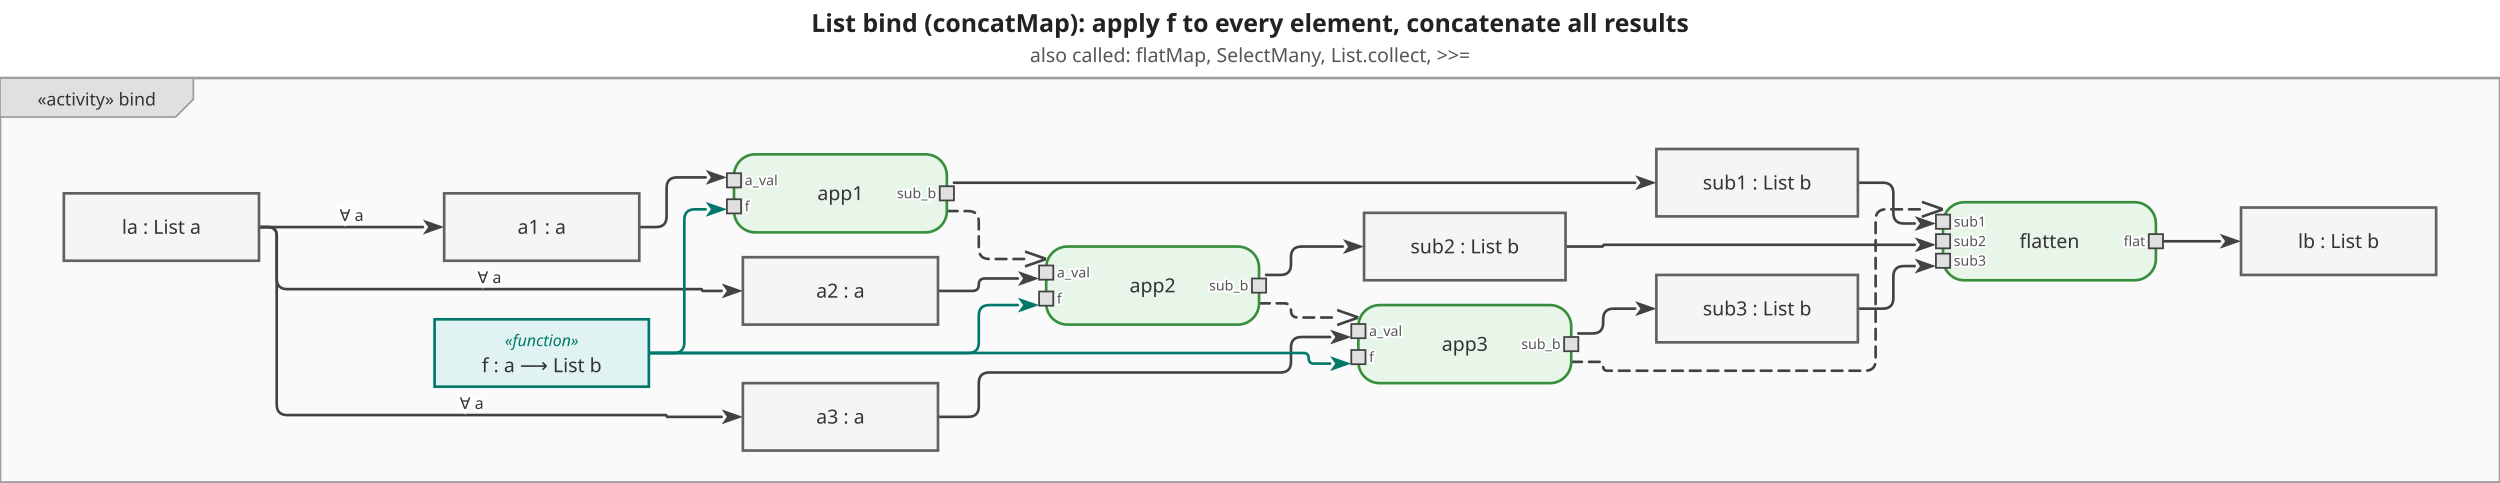
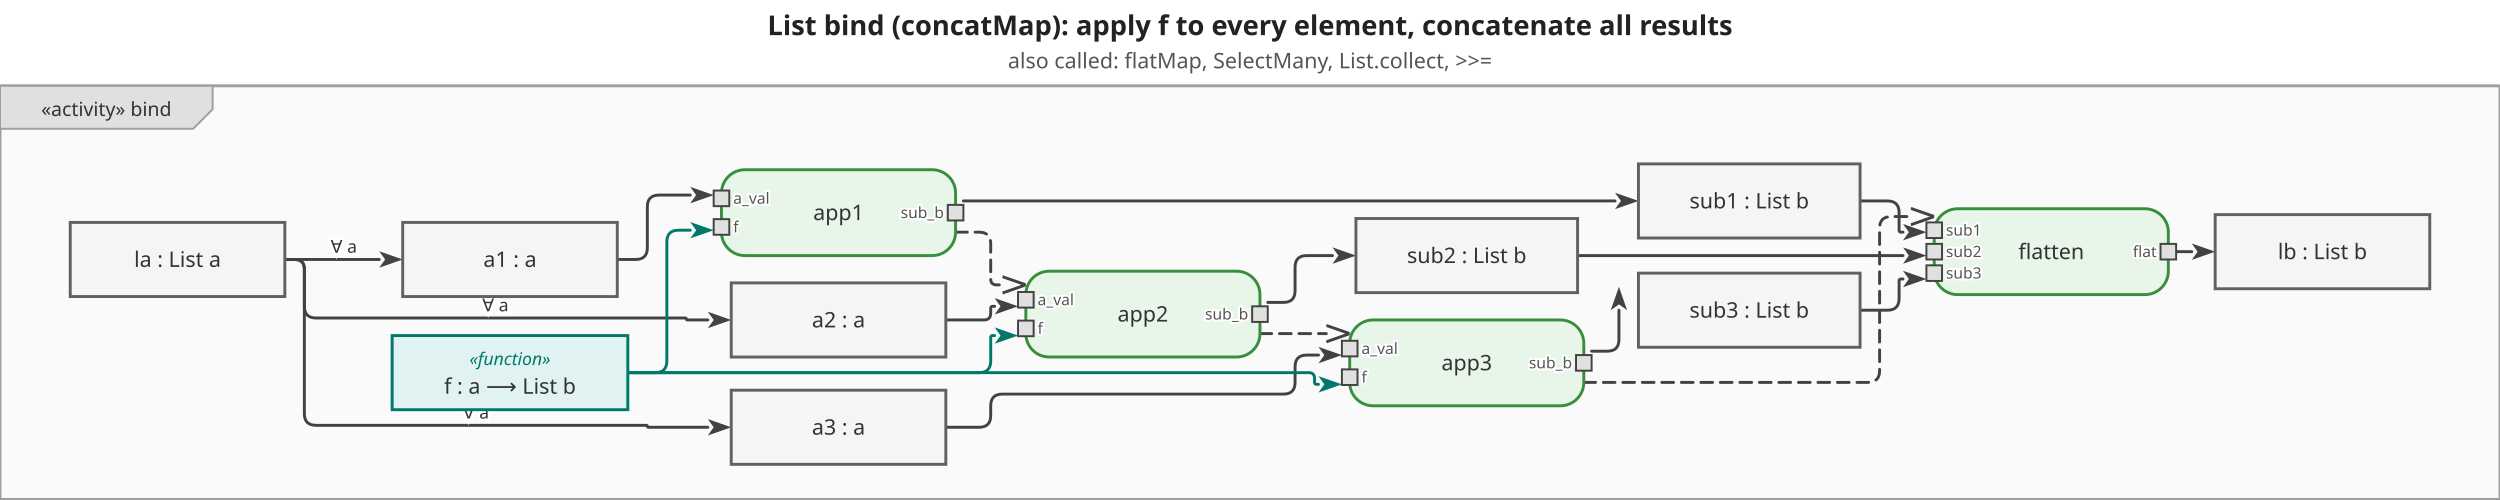
- <svg xmlns="http://www.w3.org/2000/svg" viewBox="0 0 1409.4 272" width="1409.4" height="272">
+ <svg xmlns="http://www.w3.org/2000/svg" viewBox="0 0 1281.4 256" width="1281.4" height="256">
  <defs>
    <marker id="arrowFilled" viewBox="0 0 10 10" refX="0" refY="5" markerWidth="8" markerHeight="8" orient="auto-start-reverse">
      <path d="M0,1.5 L10,5 L0,8.5 L2.5,5 Z" fill="#424242" />
    </marker>
    <marker id="arrowOpen" viewBox="0 0 10 10" refX="0" refY="5" markerWidth="8" markerHeight="8" orient="auto-start-reverse">
      <path d="M0,1.5 L10,5 L0,8.5" fill="none" stroke="#424242" stroke-width="1.25" />
    </marker>
    <marker id="arrowHof" viewBox="0 0 10 10" refX="0" refY="5" markerWidth="8" markerHeight="8" orient="auto-start-reverse">
      <path d="M0,1.5 L10,5 L0,8.5 L2.5,5 Z" fill="#00796b" />
    </marker>
  </defs>
-   <rect width="1409.4" height="272" fill="white" />
-   <text x="704.7" y="18" text-anchor="middle" font-size="14" font-weight="bold" font-family="sans-serif" fill="#222">List bind (concatMap): apply f to every element, concatenate all results</text>
-   <text x="704.7" y="35" text-anchor="middle" font-size="11" font-weight="normal" font-family="sans-serif" fill="#555">also called: flatMap, SelectMany, List.collect, &gt;&gt;=</text>
+   <rect width="1281.4" height="256" fill="white" />
+   <text x="640.7" y="18" text-anchor="middle" font-size="14" font-weight="bold" font-family="sans-serif" fill="#222">List bind (concatMap): apply f to every element, concatenate all results</text>
+   <text x="640.7" y="35" text-anchor="middle" font-size="11" font-weight="normal" font-family="sans-serif" fill="#555">also called: flatMap, SelectMany, List.collect, &gt;&gt;=</text>
  <g transform="translate(0,44)">
-     <rect x="0" y="0" width="1409.4" height="228" fill="#fafafa" stroke="#9e9e9e" stroke-width="1.5" />
+     <rect x="0" y="0" width="1281.4" height="212" fill="#fafafa" stroke="#9e9e9e" stroke-width="1.5" />
    <g class="diagram-frame-tab tab-activity">
      <path d="M0,0 L109,0 L109,12 L99,22 L0,22 Z" fill="#e0e0e0" stroke="#9e9e9e" stroke-width="1" />
      <text x="54.5" y="12" text-anchor="middle" font-size="10" font-family="sans-serif" dominant-baseline="middle" fill="#333">«activity» bind</text>
    </g>
    <g class="edge">
-       <path d="M146.0,84.0 L238.4,84.0" fill="none" stroke="#424242" stroke-width="1.5" stroke-linejoin="round" stroke-linecap="round" marker-end="url(#arrowFilled)" />
-       <text x="198.2" y="78" text-anchor="middle" dominant-baseline="middle" font-size="9" font-family="sans-serif" fill="#333" stroke="white" stroke-width="3" paint-order="stroke fill">∀ a</text>
+       <path d="M146.0,89.0 L194.4,89.0" fill="none" stroke="#424242" stroke-width="1.5" stroke-linejoin="round" stroke-linecap="round" marker-end="url(#arrowFilled)" />
+       <text x="176.2" y="83" text-anchor="middle" dominant-baseline="middle" font-size="9" font-family="sans-serif" fill="#333" stroke="white" stroke-width="3" paint-order="stroke fill">∀ a</text>
    </g>
    <g class="edge">
-       <path d="M146.0,84.0 L151.0,84.0 Q156.0,84.0 156.0,89.0 L156.0,113.0 Q156.0,119.0 162.0,119.0 L395.3,119.0 Q395.8,119.0 395.8,119.5 L395.8,119.5 Q395.8,120.0 396.3,120.0 L406.8,120.0" fill="none" stroke="#424242" stroke-width="1.5" stroke-linejoin="round" stroke-linecap="round" marker-end="url(#arrowFilled)" />
-       <text x="275.9" y="113" text-anchor="middle" dominant-baseline="middle" font-size="9" font-family="sans-serif" fill="#333" stroke="white" stroke-width="3" paint-order="stroke fill">∀ a</text>
+       <path d="M146.0,89.0 L151.0,89.0 Q156.0,89.0 156.0,94.0 L156.0,113.0 Q156.0,119.0 162.0,119.0 L351.3,119.0 Q351.8,119.0 351.8,119.5 L351.8,119.5 Q351.8,120.0 352.3,120.0 L362.8,120.0" fill="none" stroke="#424242" stroke-width="1.5" stroke-linejoin="round" stroke-linecap="round" marker-end="url(#arrowFilled)" />
+       <text x="253.9" y="113" text-anchor="middle" dominant-baseline="middle" font-size="9" font-family="sans-serif" fill="#333" stroke="white" stroke-width="3" paint-order="stroke fill">∀ a</text>
    </g>
    <g class="edge">
-       <path d="M146.0,84.0 L151.0,84.0 Q156.0,84.0 156.0,89.0 L156.0,184.0 Q156.0,190.0 162.0,190.0 L375.3,190.0 Q375.8,190.0 375.8,190.5 L375.8,190.5 Q375.8,191.0 376.3,191.0 L406.8,191.0" fill="none" stroke="#424242" stroke-width="1.5" stroke-linejoin="round" stroke-linecap="round" marker-end="url(#arrowFilled)" />
-       <text x="265.9" y="184" text-anchor="middle" dominant-baseline="middle" font-size="9" font-family="sans-serif" fill="#333" stroke="white" stroke-width="3" paint-order="stroke fill">∀ a</text>
+       <path d="M146.0,89.0 L151.0,89.0 Q156.0,89.0 156.0,94.0 L156.0,168.0 Q156.0,174.0 162.0,174.0 L331.3,174.0 Q331.8,174.0 331.8,174.5 L331.8,174.5 Q331.8,175.0 332.3,175.0 L362.8,175.0" fill="none" stroke="#424242" stroke-width="1.5" stroke-linejoin="round" stroke-linecap="round" marker-end="url(#arrowFilled)" />
+       <text x="243.9" y="168" text-anchor="middle" dominant-baseline="middle" font-size="9" font-family="sans-serif" fill="#333" stroke="white" stroke-width="3" paint-order="stroke fill">∀ a</text>
    </g>
    <g class="edge">
-       <path d="M360.4,84.0 L369.8,84.0 Q375.8,84.0 375.8,78.0 L375.8,62.0 Q375.8,56.0 381.8,56.0 L397.8,56.0" fill="none" stroke="#424242" stroke-width="1.5" stroke-linejoin="round" stroke-linecap="round" marker-end="url(#arrowFilled)" />
+       <path d="M316.4,89.0 L325.8,89.0 Q331.8,89.0 331.8,83.0 L331.8,62.0 Q331.8,56.0 337.8,56.0 L353.8,56.0" fill="none" stroke="#424242" stroke-width="1.5" stroke-linejoin="round" stroke-linecap="round" marker-end="url(#arrowFilled)" />
    </g>
    <g class="edge hof-edge">
-       <path d="M365.8,155.0 L379.8,155.0 Q385.8,155.0 385.8,149.0 L385.8,80.0 Q385.8,74.0 391.8,74.0 L397.8,74.0" fill="none" stroke="#00796b" stroke-width="1.5" stroke-linejoin="round" stroke-linecap="round" marker-end="url(#arrowHof)" />
+       <path d="M321.8,147.0 L335.8,147.0 Q341.8,147.0 341.8,141.0 L341.8,80.0 Q341.8,74.0 347.8,74.0 L353.8,74.0" fill="none" stroke="#00796b" stroke-width="1.5" stroke-linejoin="round" stroke-linecap="round" marker-end="url(#arrowHof)" />
    </g>
    <g class="edge">
-       <path d="M537.8,59.0 L921.8,59.0" fill="none" stroke="#424242" stroke-width="1.5" stroke-linejoin="round" stroke-linecap="round" marker-end="url(#arrowFilled)" />
+       <path d="M493.8,59.0 L827.8,59.0" fill="none" stroke="#424242" stroke-width="1.5" stroke-linejoin="round" stroke-linecap="round" marker-end="url(#arrowFilled)" />
    </g>
    <g class="edge">
-       <path d="M528.8,120.0 L548.3,120.0 Q551.8,120.0 551.8,116.5 L551.8,116.5 Q551.8,113.0 555.3,113.0 L573.8,113.0" fill="none" stroke="#424242" stroke-width="1.5" stroke-linejoin="round" stroke-linecap="round" marker-end="url(#arrowFilled)" />
+       <path d="M484.8,120.0 L504.3,120.0 Q507.8,120.0 507.8,116.5 L507.8,114.0 Q507.8,113.0 508.8,113.0 L509.8,113.0" fill="none" stroke="#424242" stroke-width="1.5" stroke-linejoin="round" stroke-linecap="round" marker-end="url(#arrowFilled)" />
    </g>
    <g class="edge hof-edge">
-       <path d="M365.8,155.0 L545.8,155.0 Q551.8,155.0 551.8,149.0 L551.8,134.0 Q551.8,128.0 557.8,128.0 L573.8,128.0" fill="none" stroke="#00796b" stroke-width="1.5" stroke-linejoin="round" stroke-linecap="round" marker-end="url(#arrowHof)" />
+       <path d="M321.8,147.0 L501.8,147.0 Q507.8,147.0 507.8,141.0 L507.8,129.0 Q507.8,128.0 508.8,128.0 L509.8,128.0" fill="none" stroke="#00796b" stroke-width="1.5" stroke-linejoin="round" stroke-linecap="round" marker-end="url(#arrowHof)" />
    </g>
    <g class="edge">
-       <path d="M713.8,111.0 L721.8,111.0 Q727.8,111.0 727.8,105.0 L727.8,101.0 Q727.8,95.0 733.8,95.0 L757.0,95.0" fill="none" stroke="#424242" stroke-width="1.5" stroke-linejoin="round" stroke-linecap="round" marker-end="url(#arrowFilled)" />
+       <path d="M649.8,111.0 L657.8,111.0 Q663.8,111.0 663.8,105.0 L663.8,93.0 Q663.8,87.0 669.8,87.0 L683.0,87.0" fill="none" stroke="#424242" stroke-width="1.5" stroke-linejoin="round" stroke-linecap="round" marker-end="url(#arrowFilled)" />
    </g>
    <g class="edge">
-       <path d="M528.8,191.0 L545.8,191.0 Q551.8,191.0 551.8,185.0 L551.8,172.0 Q551.8,166.0 557.8,166.0 L721.8,166.0 Q727.8,166.0 727.8,160.0 L727.8,152.0 Q727.8,146.0 733.8,146.0 L749.8,146.0" fill="none" stroke="#424242" stroke-width="1.5" stroke-linejoin="round" stroke-linecap="round" marker-end="url(#arrowFilled)" />
+       <path d="M484.8,175.0 L501.8,175.0 Q507.8,175.0 507.8,169.0 L507.8,164.0 Q507.8,158.0 513.8,158.0 L657.8,158.0 Q663.8,158.0 663.8,152.0 L663.8,144.0 Q663.8,138.0 669.8,138.0 L675.8,138.0" fill="none" stroke="#424242" stroke-width="1.5" stroke-linejoin="round" stroke-linecap="round" marker-end="url(#arrowFilled)" />
    </g>
    <g class="edge hof-edge">
-       <path d="M365.8,155.0 L734.8,155.0 Q737.8,155.0 737.8,158.0 L737.8,158.0 Q737.8,161.0 740.8,161.0 L749.8,161.0" fill="none" stroke="#00796b" stroke-width="1.5" stroke-linejoin="round" stroke-linecap="round" marker-end="url(#arrowHof)" />
+       <path d="M321.8,147.0 L670.8,147.0 Q673.8,147.0 673.8,150.0 L673.8,152.0 Q673.8,153.0 674.8,153.0 L675.8,153.0" fill="none" stroke="#00796b" stroke-width="1.5" stroke-linejoin="round" stroke-linecap="round" marker-end="url(#arrowHof)" />
    </g>
    <g class="edge">
-       <path d="M889.8,144.0 L897.8,144.0 Q903.8,144.0 903.8,138.0 L903.8,136.0 Q903.8,130.0 909.8,130.0 L921.8,130.0" fill="none" stroke="#424242" stroke-width="1.5" stroke-linejoin="round" stroke-linecap="round" marker-end="url(#arrowFilled)" />
+       <path d="M815.8,136.0 L823.8,136.0 Q829.8,136.0 829.8,130.0 L829.8,115.0 L829.8,115.0" fill="none" stroke="#424242" stroke-width="1.5" stroke-linejoin="round" stroke-linecap="round" marker-end="url(#arrowFilled)" />
    </g>
    <g class="edge">
-       <path d="M1047.4,59.0 L1061.4,59.0 Q1067.4,59.0 1067.4,65.0 L1067.4,76.0 Q1067.4,82.0 1073.4,82.0 L1079.4,82.0" fill="none" stroke="#424242" stroke-width="1.5" stroke-linejoin="round" stroke-linecap="round" marker-end="url(#arrowFilled)" />
+       <path d="M953.4,59.0 L967.4,59.0 Q973.4,59.0 973.4,65.0 L973.4,74.0 Q973.4,75.0 974.4,75.0 L975.4,75.0" fill="none" stroke="#424242" stroke-width="1.5" stroke-linejoin="round" stroke-linecap="round" marker-end="url(#arrowFilled)" />
    </g>
    <g class="edge">
-       <path d="M882.6,95.0 L903.3,95.0 Q903.8,95.0 903.8,94.5 L903.8,94.5 Q903.8,94.0 904.3,94.0 L1079.4,94.0" fill="none" stroke="#424242" stroke-width="1.5" stroke-linejoin="round" stroke-linecap="round" marker-end="url(#arrowFilled)" />
+       <path d="M808.6,87.0 L975.4,87.0" fill="none" stroke="#424242" stroke-width="1.5" stroke-linejoin="round" stroke-linecap="round" marker-end="url(#arrowFilled)" />
    </g>
    <g class="edge">
-       <path d="M1047.4,130.0 L1061.4,130.0 Q1067.4,130.0 1067.4,124.0 L1067.4,112.0 Q1067.4,106.0 1073.4,106.0 L1079.4,106.0" fill="none" stroke="#424242" stroke-width="1.5" stroke-linejoin="round" stroke-linecap="round" marker-end="url(#arrowFilled)" />
+       <path d="M953.4,115.0 L967.4,115.0 Q973.4,115.0 973.4,109.0 L973.4,100.0 Q973.4,99.0 974.4,99.0 L975.4,99.0" fill="none" stroke="#424242" stroke-width="1.5" stroke-linejoin="round" stroke-linecap="round" marker-end="url(#arrowFilled)" />
    </g>
    <g class="edge">
-       <path d="M1219.4,92.0 L1251.4,92.0" fill="none" stroke="#424242" stroke-width="1.5" stroke-linejoin="round" stroke-linecap="round" marker-end="url(#arrowFilled)" />
+       <path d="M1115.4,85.0 L1123.4,85.0" fill="none" stroke="#424242" stroke-width="1.5" stroke-linejoin="round" stroke-linecap="round" marker-end="url(#arrowFilled)" />
    </g>
    <g class="edge">
-       <path d="M533.8,75.0 L545.8,75.0 Q551.8,75.0 551.8,81.0 L551.8,96.0 Q551.8,102.0 557.8,102.0 L577.8,102.0" fill="none" stroke="#424242" stroke-width="1.5" stroke-linejoin="round" stroke-linecap="round" marker-end="url(#arrowOpen)" stroke-dasharray="6,4" />
+       <path d="M489.8,75.0 L501.8,75.0 Q507.8,75.0 507.8,81.0 L507.8,99.0 Q507.8,102.0 510.8,102.0 L513.8,102.0" fill="none" stroke="#424242" stroke-width="1.5" stroke-linejoin="round" stroke-linecap="round" marker-end="url(#arrowOpen)" stroke-dasharray="6,4" />
    </g>
    <g class="edge">
-       <path d="M709.8,127.0 L723.8,127.0 Q727.8,127.0 727.8,131.0 L727.8,131.0 Q727.8,135.0 731.8,135.0 L753.8,135.0" fill="none" stroke="#424242" stroke-width="1.5" stroke-linejoin="round" stroke-linecap="round" marker-end="url(#arrowOpen)" stroke-dasharray="6,4" />
+       <path d="M645.8,127.0 L679.8,127.0" fill="none" stroke="#424242" stroke-width="1.5" stroke-linejoin="round" stroke-linecap="round" marker-end="url(#arrowOpen)" stroke-dasharray="6,4" />
    </g>
    <g class="edge">
-       <path d="M885.8,160.0 L901.3,160.0 Q903.8,160.0 903.8,162.5 L903.8,162.5 Q903.8,165.0 906.3,165.0 L1051.4,165.0 Q1057.4,165.0 1057.4,159.0 L1057.4,80.0 Q1057.4,74.0 1063.4,74.0 L1083.4,74.0" fill="none" stroke="#424242" stroke-width="1.5" stroke-linejoin="round" stroke-linecap="round" marker-end="url(#arrowOpen)" stroke-dasharray="6,4" />
+       <path d="M811.8,152.0 L957.4,152.0 Q963.4,152.0 963.4,146.0 L963.4,73.0 Q963.4,67.0 969.4,67.0 L979.4,67.0" fill="none" stroke="#424242" stroke-width="1.5" stroke-linejoin="round" stroke-linecap="round" marker-end="url(#arrowOpen)" stroke-dasharray="6,4" />
    </g>
    <g class="action-node">
-       <rect x="413.8" y="43" width="120" height="44" rx="12" fill="#e8f5e9" stroke="#388e3c" stroke-width="1.5" />
-       <text class="action-label" x="473.8" y="65" text-anchor="middle" font-size="11" font-family="sans-serif" dominant-baseline="middle" fill="#333">app1</text>
+       <rect x="369.8" y="43" width="120" height="44" rx="12" fill="#e8f5e9" stroke="#388e3c" stroke-width="1.5" />
+       <text class="action-label" x="429.8" y="65" text-anchor="middle" font-size="11" font-family="sans-serif" dominant-baseline="middle" fill="#333">app1</text>
      <g class="pin pin-in">
-         <rect x="409.8" y="53.667" width="8" height="8" fill="#e0e0e0" stroke="#424242" stroke-width="1" />
-         <text x="419.8" y="57.667" text-anchor="start" font-size="8" font-family="sans-serif" dominant-baseline="middle" fill="#555" stroke="white" stroke-width="2" paint-order="stroke fill">a_val</text>
+         <rect x="365.8" y="53.667" width="8" height="8" fill="#e0e0e0" stroke="#424242" stroke-width="1" />
+         <text x="375.8" y="57.667" text-anchor="start" font-size="8" font-family="sans-serif" dominant-baseline="middle" fill="#555" stroke="white" stroke-width="2" paint-order="stroke fill">a_val</text>
      </g>
      <g class="pin pin-in">
-         <rect x="409.8" y="68.333" width="8" height="8" fill="#e0e0e0" stroke="#424242" stroke-width="1" />
-         <text x="419.8" y="72.333" text-anchor="start" font-size="8" font-family="sans-serif" dominant-baseline="middle" fill="#555" stroke="white" stroke-width="2" paint-order="stroke fill">f</text>
+         <rect x="365.8" y="68.333" width="8" height="8" fill="#e0e0e0" stroke="#424242" stroke-width="1" />
+         <text x="375.8" y="72.333" text-anchor="start" font-size="8" font-family="sans-serif" dominant-baseline="middle" fill="#555" stroke="white" stroke-width="2" paint-order="stroke fill">f</text>
      </g>
      <g class="pin pin-out">
-         <rect x="529.8" y="61" width="8" height="8" fill="#e0e0e0" stroke="#424242" stroke-width="1" />
-         <text x="527.8" y="65" text-anchor="end" font-size="8" font-family="sans-serif" dominant-baseline="middle" fill="#555" stroke="white" stroke-width="2" paint-order="stroke fill">sub_b</text>
+         <rect x="485.8" y="61" width="8" height="8" fill="#e0e0e0" stroke="#424242" stroke-width="1" />
+         <text x="483.8" y="65" text-anchor="end" font-size="8" font-family="sans-serif" dominant-baseline="middle" fill="#555" stroke="white" stroke-width="2" paint-order="stroke fill">sub_b</text>
      </g>
    </g>
    <g class="action-node">
-       <rect x="589.8" y="95" width="120" height="44" rx="12" fill="#e8f5e9" stroke="#388e3c" stroke-width="1.5" />
-       <text class="action-label" x="649.8" y="117" text-anchor="middle" font-size="11" font-family="sans-serif" dominant-baseline="middle" fill="#333">app2</text>
+       <rect x="525.8" y="95" width="120" height="44" rx="12" fill="#e8f5e9" stroke="#388e3c" stroke-width="1.5" />
+       <text class="action-label" x="585.8" y="117" text-anchor="middle" font-size="11" font-family="sans-serif" dominant-baseline="middle" fill="#333">app2</text>
      <g class="pin pin-in">
-         <rect x="585.8" y="105.667" width="8" height="8" fill="#e0e0e0" stroke="#424242" stroke-width="1" />
-         <text x="595.8" y="109.667" text-anchor="start" font-size="8" font-family="sans-serif" dominant-baseline="middle" fill="#555" stroke="white" stroke-width="2" paint-order="stroke fill">a_val</text>
+         <rect x="521.8" y="105.667" width="8" height="8" fill="#e0e0e0" stroke="#424242" stroke-width="1" />
+         <text x="531.8" y="109.667" text-anchor="start" font-size="8" font-family="sans-serif" dominant-baseline="middle" fill="#555" stroke="white" stroke-width="2" paint-order="stroke fill">a_val</text>
      </g>
      <g class="pin pin-in">
-         <rect x="585.8" y="120.333" width="8" height="8" fill="#e0e0e0" stroke="#424242" stroke-width="1" />
-         <text x="595.8" y="124.333" text-anchor="start" font-size="8" font-family="sans-serif" dominant-baseline="middle" fill="#555" stroke="white" stroke-width="2" paint-order="stroke fill">f</text>
+         <rect x="521.8" y="120.333" width="8" height="8" fill="#e0e0e0" stroke="#424242" stroke-width="1" />
+         <text x="531.8" y="124.333" text-anchor="start" font-size="8" font-family="sans-serif" dominant-baseline="middle" fill="#555" stroke="white" stroke-width="2" paint-order="stroke fill">f</text>
      </g>
      <g class="pin pin-out">
-         <rect x="705.8" y="113" width="8" height="8" fill="#e0e0e0" stroke="#424242" stroke-width="1" />
-         <text x="703.8" y="117" text-anchor="end" font-size="8" font-family="sans-serif" dominant-baseline="middle" fill="#555" stroke="white" stroke-width="2" paint-order="stroke fill">sub_b</text>
+         <rect x="641.8" y="113" width="8" height="8" fill="#e0e0e0" stroke="#424242" stroke-width="1" />
+         <text x="639.8" y="117" text-anchor="end" font-size="8" font-family="sans-serif" dominant-baseline="middle" fill="#555" stroke="white" stroke-width="2" paint-order="stroke fill">sub_b</text>
      </g>
    </g>
    <g class="action-node">
-       <rect x="765.8" y="128" width="120" height="44" rx="12" fill="#e8f5e9" stroke="#388e3c" stroke-width="1.5" />
-       <text class="action-label" x="825.8" y="150" text-anchor="middle" font-size="11" font-family="sans-serif" dominant-baseline="middle" fill="#333">app3</text>
+       <rect x="691.8" y="120" width="120" height="44" rx="12" fill="#e8f5e9" stroke="#388e3c" stroke-width="1.5" />
+       <text class="action-label" x="751.8" y="142" text-anchor="middle" font-size="11" font-family="sans-serif" dominant-baseline="middle" fill="#333">app3</text>
      <g class="pin pin-in">
-         <rect x="761.8" y="138.667" width="8" height="8" fill="#e0e0e0" stroke="#424242" stroke-width="1" />
-         <text x="771.8" y="142.667" text-anchor="start" font-size="8" font-family="sans-serif" dominant-baseline="middle" fill="#555" stroke="white" stroke-width="2" paint-order="stroke fill">a_val</text>
+         <rect x="687.8" y="130.667" width="8" height="8" fill="#e0e0e0" stroke="#424242" stroke-width="1" />
+         <text x="697.8" y="134.667" text-anchor="start" font-size="8" font-family="sans-serif" dominant-baseline="middle" fill="#555" stroke="white" stroke-width="2" paint-order="stroke fill">a_val</text>
      </g>
      <g class="pin pin-in">
-         <rect x="761.8" y="153.333" width="8" height="8" fill="#e0e0e0" stroke="#424242" stroke-width="1" />
-         <text x="771.8" y="157.333" text-anchor="start" font-size="8" font-family="sans-serif" dominant-baseline="middle" fill="#555" stroke="white" stroke-width="2" paint-order="stroke fill">f</text>
+         <rect x="687.8" y="145.333" width="8" height="8" fill="#e0e0e0" stroke="#424242" stroke-width="1" />
+         <text x="697.8" y="149.333" text-anchor="start" font-size="8" font-family="sans-serif" dominant-baseline="middle" fill="#555" stroke="white" stroke-width="2" paint-order="stroke fill">f</text>
      </g>
      <g class="pin pin-out">
-         <rect x="881.8" y="146" width="8" height="8" fill="#e0e0e0" stroke="#424242" stroke-width="1" />
-         <text x="879.8" y="150" text-anchor="end" font-size="8" font-family="sans-serif" dominant-baseline="middle" fill="#555" stroke="white" stroke-width="2" paint-order="stroke fill">sub_b</text>
+         <rect x="807.8" y="138" width="8" height="8" fill="#e0e0e0" stroke="#424242" stroke-width="1" />
+         <text x="805.8" y="142" text-anchor="end" font-size="8" font-family="sans-serif" dominant-baseline="middle" fill="#555" stroke="white" stroke-width="2" paint-order="stroke fill">sub_b</text>
      </g>
    </g>
    <g class="action-node">
-       <rect x="1095.4" y="70" width="120" height="44" rx="12" fill="#e8f5e9" stroke="#388e3c" stroke-width="1.5" />
-       <text class="action-label" x="1155.4" y="92" text-anchor="middle" font-size="11" font-family="sans-serif" dominant-baseline="middle" fill="#333">flatten</text>
+       <rect x="991.4" y="63" width="120" height="44" rx="12" fill="#e8f5e9" stroke="#388e3c" stroke-width="1.5" />
+       <text class="action-label" x="1051.4" y="85" text-anchor="middle" font-size="11" font-family="sans-serif" dominant-baseline="middle" fill="#333">flatten</text>
      <g class="pin pin-in">
-         <rect x="1091.4" y="77" width="8" height="8" fill="#e0e0e0" stroke="#424242" stroke-width="1" />
-         <text x="1101.4" y="81" text-anchor="start" font-size="8" font-family="sans-serif" dominant-baseline="middle" fill="#555" stroke="white" stroke-width="2" paint-order="stroke fill">sub1</text>
+         <rect x="987.4" y="70" width="8" height="8" fill="#e0e0e0" stroke="#424242" stroke-width="1" />
+         <text x="997.4" y="74" text-anchor="start" font-size="8" font-family="sans-serif" dominant-baseline="middle" fill="#555" stroke="white" stroke-width="2" paint-order="stroke fill">sub1</text>
      </g>
      <g class="pin pin-in">
-         <rect x="1091.4" y="88" width="8" height="8" fill="#e0e0e0" stroke="#424242" stroke-width="1" />
-         <text x="1101.4" y="92" text-anchor="start" font-size="8" font-family="sans-serif" dominant-baseline="middle" fill="#555" stroke="white" stroke-width="2" paint-order="stroke fill">sub2</text>
+         <rect x="987.4" y="81" width="8" height="8" fill="#e0e0e0" stroke="#424242" stroke-width="1" />
+         <text x="997.4" y="85" text-anchor="start" font-size="8" font-family="sans-serif" dominant-baseline="middle" fill="#555" stroke="white" stroke-width="2" paint-order="stroke fill">sub2</text>
      </g>
      <g class="pin pin-in">
-         <rect x="1091.4" y="99" width="8" height="8" fill="#e0e0e0" stroke="#424242" stroke-width="1" />
-         <text x="1101.4" y="103" text-anchor="start" font-size="8" font-family="sans-serif" dominant-baseline="middle" fill="#555" stroke="white" stroke-width="2" paint-order="stroke fill">sub3</text>
+         <rect x="987.4" y="92" width="8" height="8" fill="#e0e0e0" stroke="#424242" stroke-width="1" />
+         <text x="997.4" y="96" text-anchor="start" font-size="8" font-family="sans-serif" dominant-baseline="middle" fill="#555" stroke="white" stroke-width="2" paint-order="stroke fill">sub3</text>
      </g>
      <g class="pin pin-out">
-         <rect x="1211.4" y="88" width="8" height="8" fill="#e0e0e0" stroke="#424242" stroke-width="1" />
-         <text x="1209.4" y="92" text-anchor="end" font-size="8" font-family="sans-serif" dominant-baseline="middle" fill="#555" stroke="white" stroke-width="2" paint-order="stroke fill">flat</text>
+         <rect x="1107.4" y="81" width="8" height="8" fill="#e0e0e0" stroke="#424242" stroke-width="1" />
+         <text x="1105.4" y="85" text-anchor="end" font-size="8" font-family="sans-serif" dominant-baseline="middle" fill="#555" stroke="white" stroke-width="2" paint-order="stroke fill">flat</text>
      </g>
    </g>
    <g class="object-node">
-       <rect x="36" y="65" width="110" height="38" fill="#f5f5f5" stroke="#616161" stroke-width="1.5" />
-       <text x="91" y="84" text-anchor="middle" font-size="11" font-family="sans-serif" dominant-baseline="middle" fill="#333">la : List a</text>
+       <rect x="36" y="70" width="110" height="38" fill="#f5f5f5" stroke="#616161" stroke-width="1.5" />
+       <text x="91" y="89" text-anchor="middle" font-size="11" font-family="sans-serif" dominant-baseline="middle" fill="#333">la : List a</text>
    </g>
    <g class="object-node hof">
-       <rect x="245" y="136" width="120.8" height="38" fill="#e0f2f1" stroke="#00796b" stroke-width="1.5" />
-       <text x="305.4" y="148" text-anchor="middle" font-size="9" font-style="italic" font-family="sans-serif" dominant-baseline="middle" fill="#00796b">«function»</text>
-       <text x="305.4" y="162" text-anchor="middle" font-size="11" font-family="sans-serif" dominant-baseline="middle" fill="#333">f : a ⟶ List b</text>
+       <rect x="201" y="128" width="120.8" height="38" fill="#e0f2f1" stroke="#00796b" stroke-width="1.5" />
+       <text x="261.4" y="140" text-anchor="middle" font-size="9" font-style="italic" font-family="sans-serif" dominant-baseline="middle" fill="#00796b">«function»</text>
+       <text x="261.4" y="154" text-anchor="middle" font-size="11" font-family="sans-serif" dominant-baseline="middle" fill="#333">f : a ⟶ List b</text>
    </g>
    <g class="object-node">
-       <rect x="250.4" y="65" width="110" height="38" fill="#f5f5f5" stroke="#616161" stroke-width="1.5" />
-       <text x="305.4" y="84" text-anchor="middle" font-size="11" font-family="sans-serif" dominant-baseline="middle" fill="#333">a1 : a</text>
+       <rect x="206.4" y="70" width="110" height="38" fill="#f5f5f5" stroke="#616161" stroke-width="1.5" />
+       <text x="261.4" y="89" text-anchor="middle" font-size="11" font-family="sans-serif" dominant-baseline="middle" fill="#333">a1 : a</text>
    </g>
    <g class="object-node">
-       <rect x="418.8" y="101" width="110" height="38" fill="#f5f5f5" stroke="#616161" stroke-width="1.5" />
-       <text x="473.8" y="120" text-anchor="middle" font-size="11" font-family="sans-serif" dominant-baseline="middle" fill="#333">a2 : a</text>
+       <rect x="374.8" y="101" width="110" height="38" fill="#f5f5f5" stroke="#616161" stroke-width="1.5" />
+       <text x="429.8" y="120" text-anchor="middle" font-size="11" font-family="sans-serif" dominant-baseline="middle" fill="#333">a2 : a</text>
    </g>
    <g class="object-node">
-       <rect x="418.8" y="172" width="110" height="38" fill="#f5f5f5" stroke="#616161" stroke-width="1.5" />
-       <text x="473.8" y="191" text-anchor="middle" font-size="11" font-family="sans-serif" dominant-baseline="middle" fill="#333">a3 : a</text>
+       <rect x="374.8" y="156" width="110" height="38" fill="#f5f5f5" stroke="#616161" stroke-width="1.5" />
+       <text x="429.8" y="175" text-anchor="middle" font-size="11" font-family="sans-serif" dominant-baseline="middle" fill="#333">a3 : a</text>
    </g>
    <g class="object-node">
-       <rect x="933.8" y="40" width="113.6" height="38" fill="#f5f5f5" stroke="#616161" stroke-width="1.5" />
-       <text x="990.6" y="59" text-anchor="middle" font-size="11" font-family="sans-serif" dominant-baseline="middle" fill="#333">sub1 : List b</text>
+       <rect x="839.8" y="40" width="113.6" height="38" fill="#f5f5f5" stroke="#616161" stroke-width="1.5" />
+       <text x="896.6" y="59" text-anchor="middle" font-size="11" font-family="sans-serif" dominant-baseline="middle" fill="#333">sub1 : List b</text>
    </g>
    <g class="object-node">
-       <rect x="769" y="76" width="113.6" height="38" fill="#f5f5f5" stroke="#616161" stroke-width="1.5" />
-       <text x="825.8" y="95" text-anchor="middle" font-size="11" font-family="sans-serif" dominant-baseline="middle" fill="#333">sub2 : List b</text>
+       <rect x="695" y="68" width="113.6" height="38" fill="#f5f5f5" stroke="#616161" stroke-width="1.5" />
+       <text x="751.8" y="87" text-anchor="middle" font-size="11" font-family="sans-serif" dominant-baseline="middle" fill="#333">sub2 : List b</text>
    </g>
    <g class="object-node">
-       <rect x="933.8" y="111" width="113.6" height="38" fill="#f5f5f5" stroke="#616161" stroke-width="1.5" />
-       <text x="990.6" y="130" text-anchor="middle" font-size="11" font-family="sans-serif" dominant-baseline="middle" fill="#333">sub3 : List b</text>
+       <rect x="839.8" y="96" width="113.6" height="38" fill="#f5f5f5" stroke="#616161" stroke-width="1.5" />
+       <text x="896.6" y="115" text-anchor="middle" font-size="11" font-family="sans-serif" dominant-baseline="middle" fill="#333">sub3 : List b</text>
    </g>
    <g class="object-node">
-       <rect x="1263.4" y="73" width="110" height="38" fill="#f5f5f5" stroke="#616161" stroke-width="1.5" />
-       <text x="1318.4" y="92" text-anchor="middle" font-size="11" font-family="sans-serif" dominant-baseline="middle" fill="#333">lb : List b</text>
+       <rect x="1135.4" y="66" width="110" height="38" fill="#f5f5f5" stroke="#616161" stroke-width="1.5" />
+       <text x="1190.4" y="85" text-anchor="middle" font-size="11" font-family="sans-serif" dominant-baseline="middle" fill="#333">lb : List b</text>
    </g>
  </g>
</svg>
